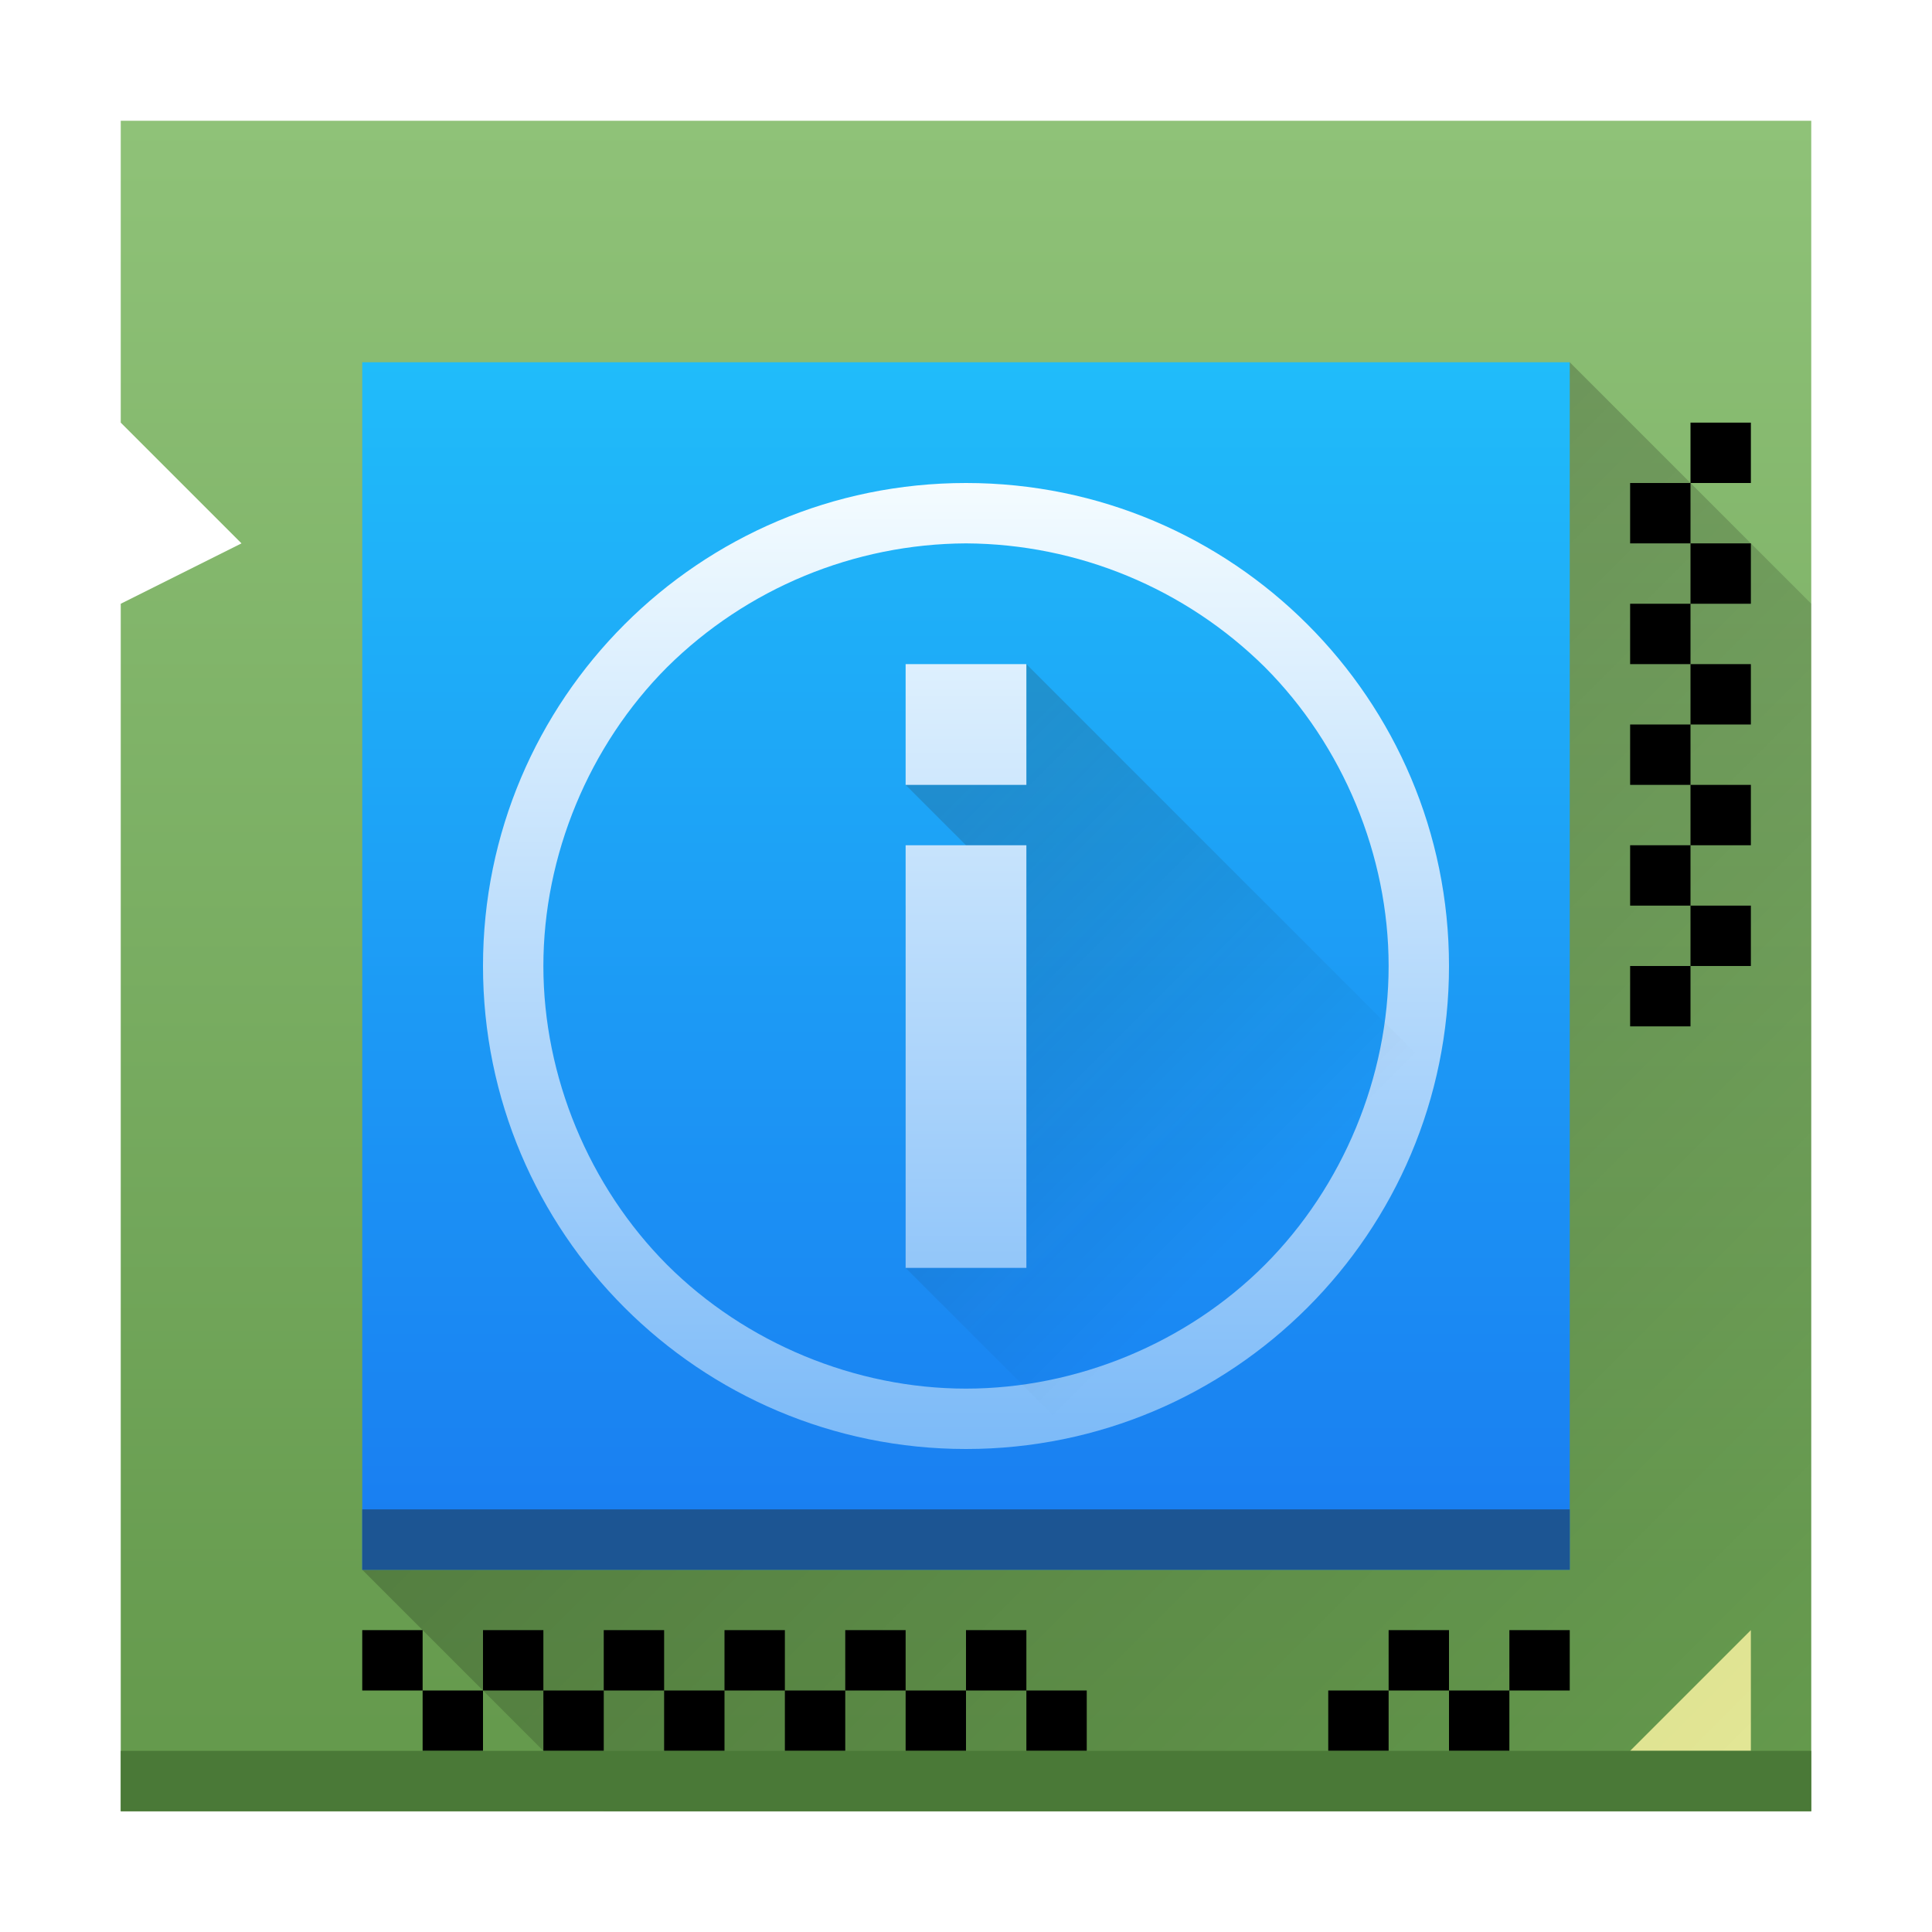
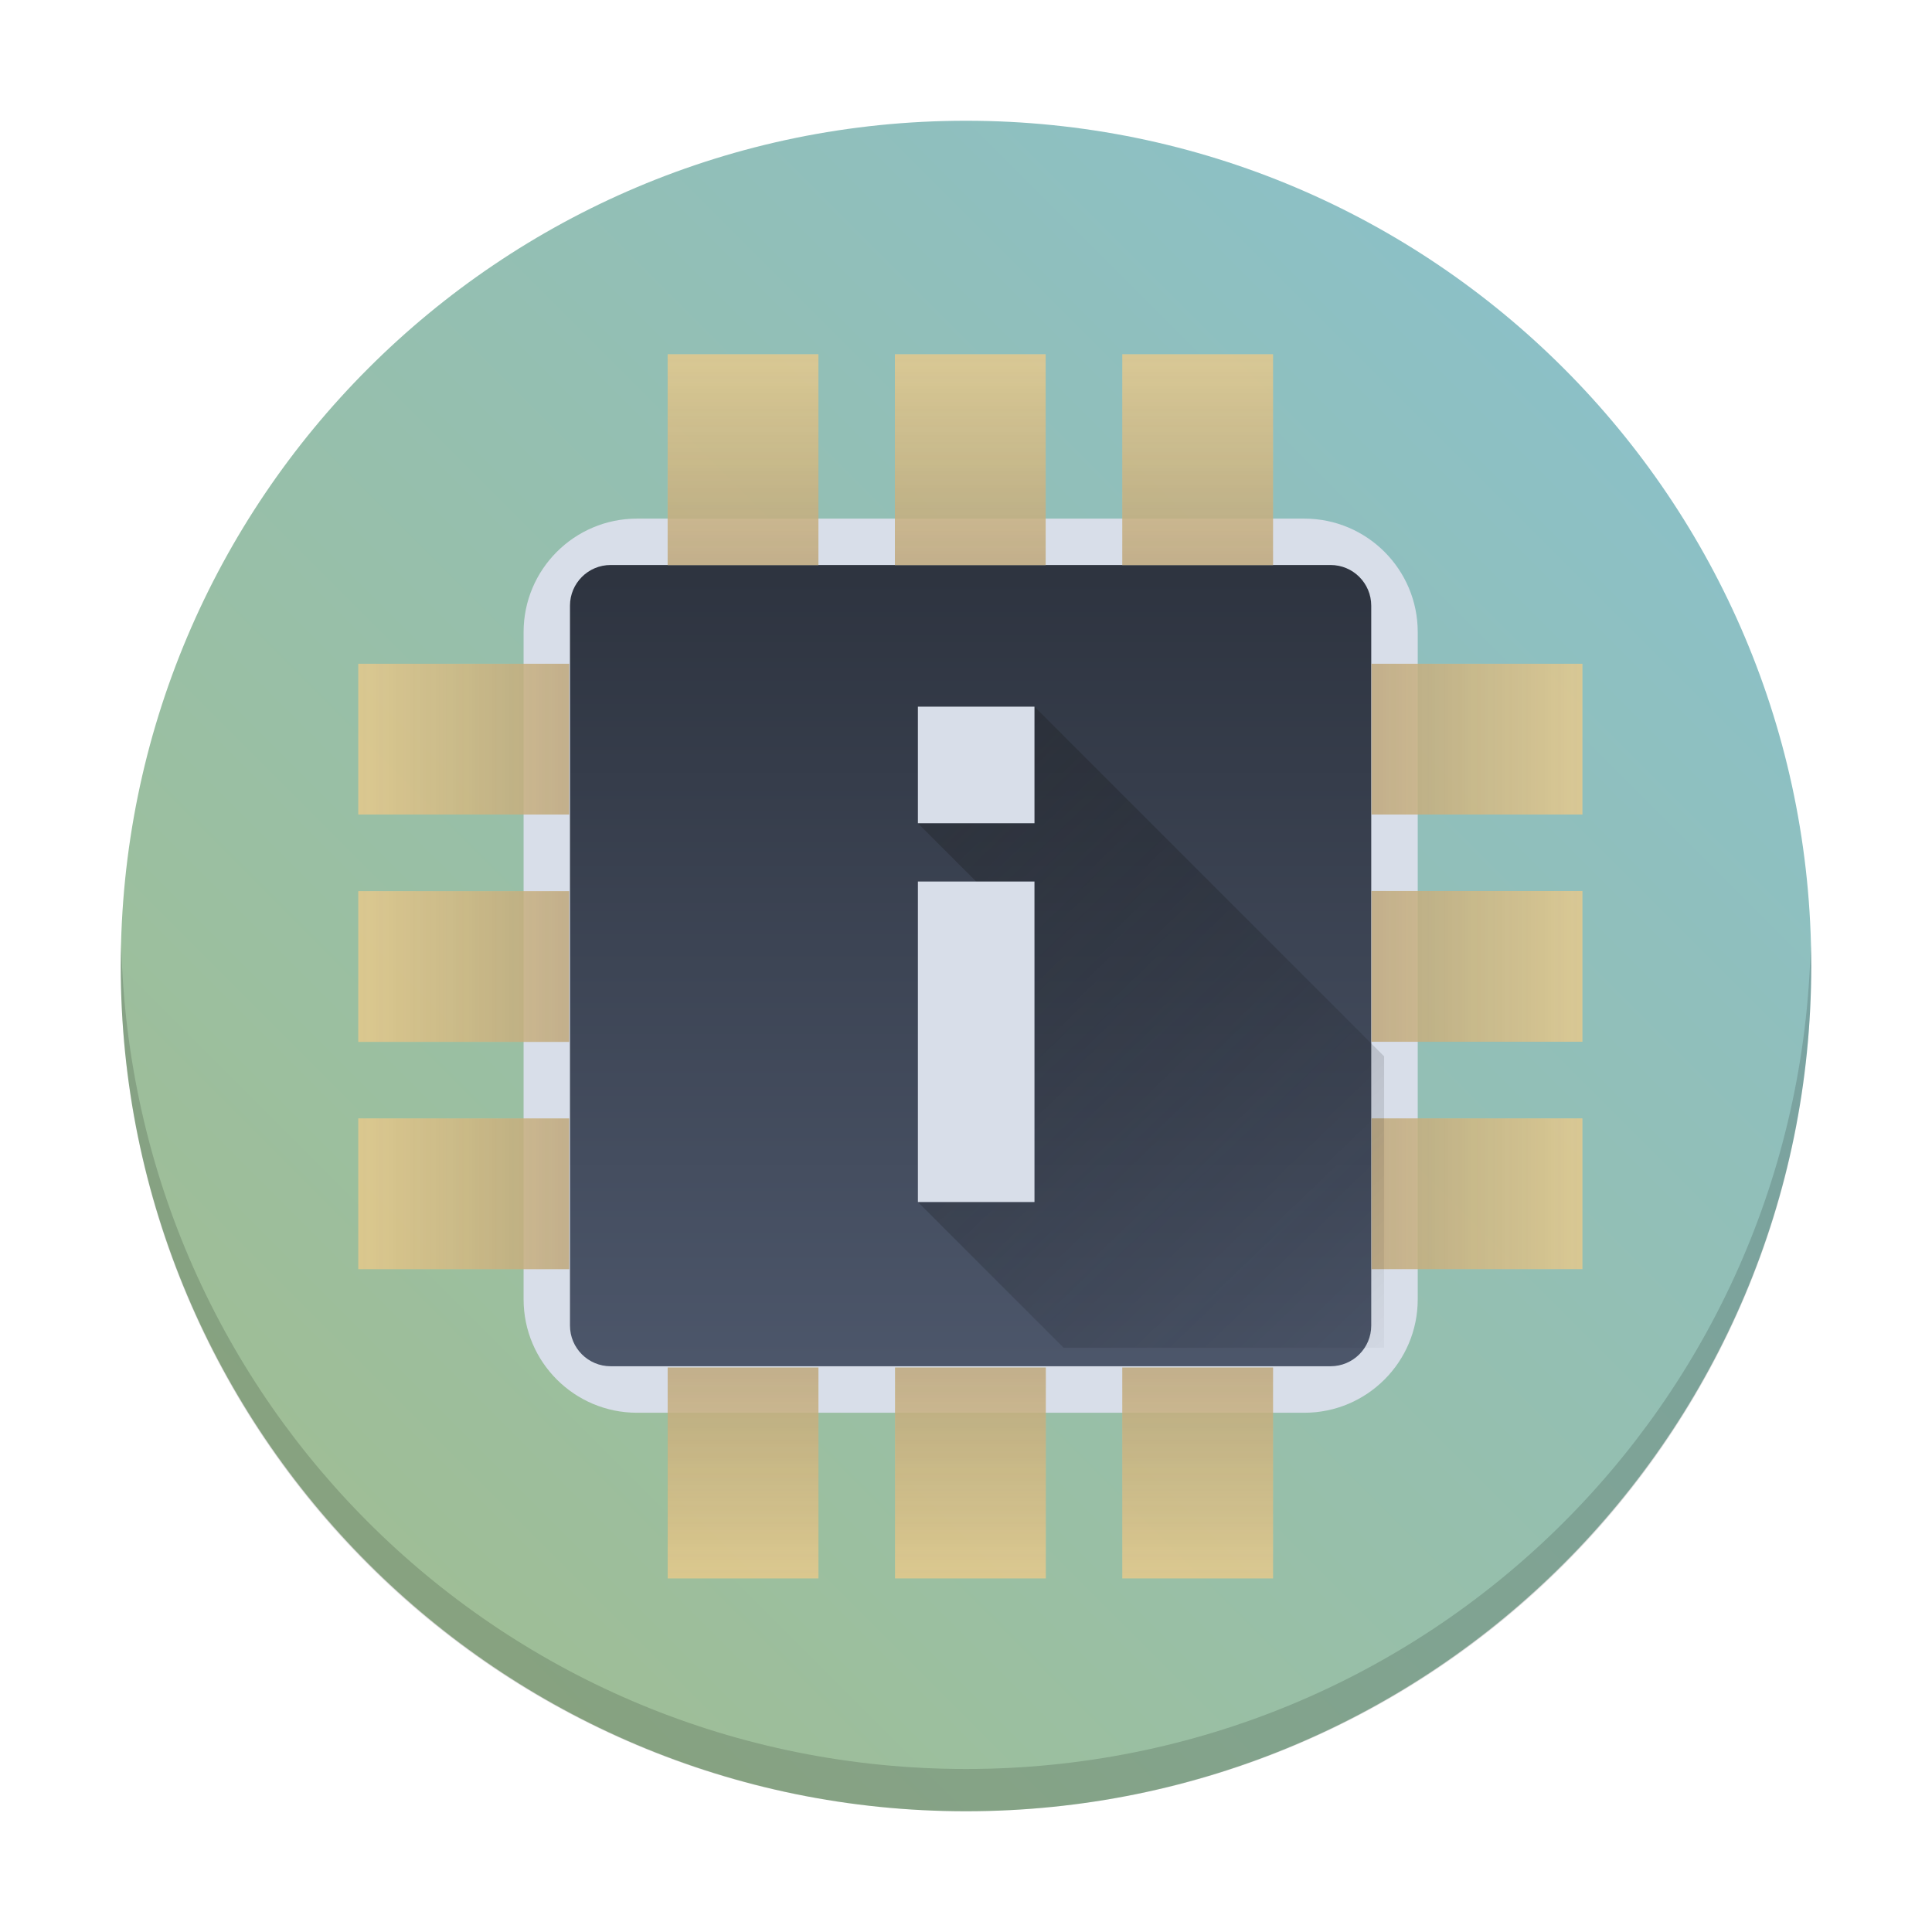
- <svg xmlns="http://www.w3.org/2000/svg" xmlns:xlink="http://www.w3.org/1999/xlink" height="32" width="32">
-   <linearGradient id="e" gradientUnits="userSpaceOnUse" x1="392.571" x2="406.571" xlink:href="#a" y1="539.798" y2="553.798" />
-   <linearGradient id="h" gradientUnits="userSpaceOnUse" x1="391.571" x2="397.571" xlink:href="#b" y1="537.798" y2="543.798" />
-   <linearGradient id="d" gradientUnits="userSpaceOnUse" x1="378.571" x2="378.571" y1="553.798" y2="525.798">
-     <stop offset="0" stop-color="#63984b" />
-     <stop offset="1" stop-color="#8fc278" />
-   </linearGradient>
-   <linearGradient id="f" gradientUnits="userSpaceOnUse" x1="402.571" x2="402.571" y1="549.798" y2="529.798">
-     <stop offset="0" stop-color="#197cf1" />
-     <stop offset="1" stop-color="#20bcfa" />
-   </linearGradient>
-   <linearGradient id="a" gradientUnits="userSpaceOnUse" x1="402.571" x2="406.571" xlink:href="#b" y1="529.798" y2="533.798">
-     <stop offset="0" />
-     <stop offset="1" stop-opacity="0" />
-   </linearGradient>
-   <linearGradient id="c" gradientUnits="userSpaceOnUse" x1="-50" x2="-22.15">
-     <stop offset="0" stop-color="#7cbaf8" />
-     <stop offset="1" stop-color="#f4fcff" />
-   </linearGradient>
-   <linearGradient id="g" gradientUnits="userSpaceOnUse" x1="18" x2="18" xlink:href="#c" y1="24" y2="8" />
-   <linearGradient id="i" gradientUnits="userSpaceOnUse" x1="399.571" x2="399.571" xlink:href="#c" y1="547.798" y2="531.798" />
-   <linearGradient id="j" gradientUnits="userSpaceOnUse" x1="398.571" x2="398.571" xlink:href="#c" y1="547.798" y2="531.798" />
-   <linearGradient id="b" gradientUnits="userSpaceOnUse" x1="802.643" x2="816.643" y1="36.236" y2="50.236">
-     <stop offset="0" stop-color="#292c2f" />
-     <stop offset="1" stop-opacity="0" />
-   </linearGradient>
-   <path d="M378.571 530.798v-5h28v28h-28v-20l2-1z" fill="url(#d)" transform="translate(-376.571 -523.798)" />
-   <path d="M29 27l-2 2h2z" fill="#e6ea97" fill-rule="evenodd" />
-   <path d="M382.571 549.798l4 4h20v-20l-4-4z" fill="url(#e)" opacity=".2" transform="translate(-376.571 -523.798)" />
-   <path d="M382.571 529.798h20v20h-20z" fill="url(#f)" transform="translate(-376.571 -523.798)" />
-   <path d="M6 27h1v1H6zm1 1h1v1H7zm1-1h1v1H8zm1 1h1v1H9zm1-1h1v1h-1zm1 1h1v1h-1zm1-1h1v1h-1zm13 0h1v1h-1zm-1 1h1v1h-1zm-1-1h1v1h-1zm-1 1h1v1h-1zm-5 0h1v1h-1zm-1-1h1v1h-1zm-1 1h1v1h-1zm-1-1h1v1h-1zm-1 1h1v1h-1zM28 7h1v1h-1zm-1 1h1v1h-1zm1 1h1v1h-1zm-1 1h1v1h-1zm1 1h1v1h-1zm-1 1h1v1h-1zm1 1h1v1h-1zm-1 3h1v1h-1zm1-1h1v1h-1zm-1-1h1v1h-1z" />
-   <path d="M6 25h20v1H6z" fill="#1c5593" fill-rule="evenodd" />
-   <path d="M16 8a8 8 0 0 0-8 8 8 8 0 0 0 8 8 8 8 0 0 0 8-8 8 8 0 0 0-8-8zm0 1a7.09 7.09 0 0 1 4.95 2.05C22.244 12.348 23 14.168 23 16s-.755 3.653-2.05 4.95S17.832 23 16 23s-3.653-.755-4.95-2.05C9.756 19.652 9 17.832 9 16s.755-3.653 2.05-4.95A7.084 7.084 0 0 1 16 9z" fill="url(#g)" />
-   <path d="M393.571 534.798l9 9v5h-7l-4-4v-6l1-1-1-1z" fill="url(#h)" opacity=".2" transform="translate(-376.571 -523.798)" />
-   <path d="M391.571 534.798h2v2h-2z" fill="url(#i)" transform="translate(-376.571 -523.798)" />
-   <path d="M391.571 537.798h2v7h-2z" fill="url(#j)" transform="translate(-376.571 -523.798)" />
-   <path d="M2 29h28v1H2z" fill="#4a7937" />
+ <svg xmlns="http://www.w3.org/2000/svg" xmlns:xlink="http://www.w3.org/1999/xlink" version="1" width="48" height="48" id="svg22">
+   <defs id="defs8">
+     <linearGradient id="linearGradient4167">
+       <stop style="stop-color:#a3be8c;stop-opacity:1;" offset="0" id="stop2" />
+       <stop style="stop-color:#88c0d0;stop-opacity:1;" offset="1" id="stop4" />
+     </linearGradient>
+     <linearGradient xlink:href="#linearGradient4167" id="linearGradient4161" x1="-44" y1="-4" x2="-4" y2="-44" gradientUnits="userSpaceOnUse" gradientTransform="matrix(1.05,0,0,1.05,1.2,1.2)" />
+     <linearGradient id="linearGradient2403" x1="37.452" x2="37.452" y1="9.473" y2="14.003" gradientTransform="matrix(0.74046,0,0,1.4809,28.731,9.3751)" gradientUnits="userSpaceOnUse">
+       <stop stop-color="#2e3440" offset="0" id="stop29845" />
+       <stop stop-color="#4c566a" offset="1" id="stop29847" />
+     </linearGradient>
+     <linearGradient xlink:href="#linearGradient4426" id="linearGradient34058" gradientUnits="userSpaceOnUse" x1="39.58" y1="17.903" x2="39.58" y2="20.147" />
+     <linearGradient id="linearGradient4426" x1="39.58" x2="39.58" y1="17.903" y2="20.147" gradientUnits="userSpaceOnUse">
+       <stop stop-color="#2e3440" stop-opacity=".25" offset="0" id="stop29850" />
+       <stop stop-color="#2e3440" stop-opacity="0" offset="1" id="stop29852" />
+     </linearGradient>
+     <linearGradient xlink:href="#linearGradient35715" id="linearGradient35490" gradientUnits="userSpaceOnUse" gradientTransform="matrix(0.7239147,0,0,0.7239147,83.61382,-708.7899)" x1="-93" y1="1003.36" x2="-70" y2="1027.36" />
+     <linearGradient id="linearGradient35715" y1="1003.36" y2="1027.36" x1="-93" x2="-70" gradientUnits="userSpaceOnUse" gradientTransform="translate(188.253,-1036.735)">
+       <stop stop-color="#292c2f" id="stop35711" />
+       <stop offset="1" stop-opacity="0" id="stop35713" style="stop-color:#000000;stop-opacity:0.06;" />
+     </linearGradient>
+     <linearGradient xlink:href="#linearGradient4426" id="linearGradient1096" gradientUnits="userSpaceOnUse" x1="39.58" y1="17.903" x2="39.58" y2="20.147" />
+     <linearGradient xlink:href="#linearGradient4426" id="linearGradient1098" gradientUnits="userSpaceOnUse" x1="39.58" y1="17.903" x2="39.58" y2="20.147" />
+     <linearGradient xlink:href="#linearGradient4426" id="linearGradient1100" gradientUnits="userSpaceOnUse" x1="39.58" y1="17.903" x2="39.58" y2="20.147" />
+     <linearGradient xlink:href="#linearGradient4426" id="linearGradient1102" gradientUnits="userSpaceOnUse" x1="39.58" y1="17.903" x2="39.58" y2="20.147" />
+     <linearGradient xlink:href="#linearGradient4426" id="linearGradient1104" gradientUnits="userSpaceOnUse" x1="39.58" y1="17.903" x2="39.58" y2="20.147" />
+     <linearGradient xlink:href="#linearGradient4426" id="linearGradient1106" gradientUnits="userSpaceOnUse" x1="39.58" y1="17.903" x2="39.58" y2="20.147" />
+     <linearGradient xlink:href="#linearGradient4426" id="linearGradient1108" gradientUnits="userSpaceOnUse" x1="39.58" y1="17.903" x2="39.58" y2="20.147" />
+     <linearGradient xlink:href="#linearGradient4426" id="linearGradient1110" gradientUnits="userSpaceOnUse" x1="39.58" y1="17.903" x2="39.58" y2="20.147" />
+     <linearGradient xlink:href="#linearGradient4426" id="linearGradient1112" gradientUnits="userSpaceOnUse" x1="39.58" y1="17.903" x2="39.58" y2="20.147" />
+     <linearGradient xlink:href="#linearGradient4426" id="linearGradient1114" gradientUnits="userSpaceOnUse" x1="39.58" y1="17.903" x2="39.58" y2="20.147" />
+     <linearGradient xlink:href="#linearGradient4426" id="linearGradient1116" gradientUnits="userSpaceOnUse" x1="39.58" y1="17.903" x2="39.58" y2="20.147" />
+   </defs>
+   <rect style="fill:url(#linearGradient4161);fill-opacity:1;stroke-width:1.05" ry="21" rx="21" transform="matrix(0,-1,-1,0,0,0)" height="42" width="42" y="-45" x="-45" id="rect10" />
+   <path d="M 3.012,23.475 C 3.008,23.65 3,23.824 3,24 3,35.634 12.366,45 24,45 35.634,45 45,35.634 45,24 45,23.824 44.992,23.65 44.987,23.475 44.71,34.863 35.458,43.95 24,43.95 12.542,43.95 3.29,34.863 3.013,23.475 Z" style="opacity:0.15;stroke-width:1.05" id="path12" />
+   <g transform="matrix(2.903121,0,0,2.903121,-139.9859,-53.61119)" id="g29974">
+     <rect x="52.7" y="22.905" width="7.652" height="7.652" ry="0.971" fill="#d8dee9" id="rect29970" />
+     <rect x="53.097" y="23.302" width="6.857" height="6.857" ry="0.348" fill="url(#linearGradient2403)" id="rect29972" style="fill:url(#linearGradient2403)" />
+   </g>
+   <g transform="matrix(3.557397,0,0,3.557397,-174.4641,-72.72865)" id="g30012">
+     <g transform="matrix(0,-0.97049,0.65667,0,46.865,65.079)" id="g29980">
+       <rect x="38.495" y="17.903" width="1.085" height="2.243" fill="#ebcb8b" opacity="0.8" id="rect29976" />
+       <rect x="38.495" y="17.903" width="1.085" height="2.243" fill="url(#linearGradient4426)" opacity="0.8" id="rect29978" style="fill:url(#linearGradient1096)" />
+     </g>
+     <g transform="matrix(0,-0.97049,0.65667,0,46.865,63.492)" id="g29986">
+       <rect x="38.495" y="17.903" width="1.085" height="2.243" fill="#ebcb8b" opacity="0.8" id="rect29982" />
+       <rect x="38.495" y="17.903" width="1.085" height="2.243" fill="url(#linearGradient4426)" opacity="0.8" id="rect29984" style="fill:url(#linearGradient1098)" />
+     </g>
+     <g transform="matrix(0,-0.97049,0.65667,0,46.865,66.667)" id="g29992">
+       <rect x="38.495" y="17.903" width="1.085" height="2.243" fill="#ebcb8b" opacity="0.8" id="rect29988" />
+       <rect x="38.495" y="17.903" width="1.085" height="2.243" fill="url(#linearGradient4426)" opacity="0.8" id="rect29990" style="fill:url(#linearGradient1100)" />
+     </g>
+     <g transform="matrix(0,0.97049,-0.65667,0,64.774,-10.691)" id="g29998">
+       <rect x="38.495" y="17.903" width="1.085" height="2.243" fill="#ebcb8b" opacity="0.8" id="rect29994" />
+       <rect x="38.495" y="17.903" width="1.085" height="2.243" fill="url(#linearGradient4426)" opacity="0.8" id="rect29996" style="fill:url(#linearGradient1102)" />
+     </g>
+     <g transform="matrix(0,0.97049,-0.65667,0,64.774,-12.279)" id="g30004">
+       <rect x="38.495" y="17.903" width="1.085" height="2.243" fill="#ebcb8b" opacity="0.8" id="rect30000" />
+       <rect x="38.495" y="17.903" width="1.085" height="2.243" fill="url(#linearGradient4426)" opacity="0.8" id="rect30002" style="fill:url(#linearGradient1104)" />
+     </g>
+     <g transform="matrix(0,0.97049,-0.65667,0,64.774,-9.1038)" id="g30010">
+       <rect x="38.495" y="17.903" width="1.085" height="2.243" fill="#ebcb8b" opacity="0.8" id="rect30006" />
+       <rect x="38.495" y="17.903" width="1.085" height="2.243" fill="url(#linearGradient4426)" opacity="0.8" id="rect30008" style="fill:url(#linearGradient1106)" />
+     </g>
+   </g>
+   <g transform="matrix(0,3.557397,-3.557397,0,120.8482,-174.5641)" id="g30050">
+     <g transform="matrix(0,-0.97049,0.65667,0,46.865,65.079)" id="g30018">
+       <rect x="38.495" y="17.903" width="1.085" height="2.243" fill="#ebcb8b" opacity="0.8" id="rect30014" />
+       <rect x="38.495" y="17.903" width="1.085" height="2.243" fill="url(#linearGradient4426)" opacity="0.8" id="rect30016" style="fill:url(#linearGradient1108)" />
+     </g>
+     <g transform="matrix(0,-0.97049,0.65667,0,46.865,63.492)" id="g30024">
+       <rect x="38.495" y="17.903" width="1.085" height="2.243" fill="#ebcb8b" opacity="0.8" id="rect30020" />
+       <rect x="38.495" y="17.903" width="1.085" height="2.243" fill="url(#linearGradient4426)" opacity="0.8" id="rect30022" style="fill:url(#linearGradient1110)" />
+     </g>
+     <g transform="matrix(0,-0.97049,0.65667,0,46.865,66.667)" id="g30030">
+       <rect x="38.495" y="17.903" width="1.085" height="2.243" fill="#ebcb8b" opacity="0.8" id="rect30026" />
+       <rect x="38.495" y="17.903" width="1.085" height="2.243" fill="url(#linearGradient4426)" opacity="0.8" id="rect30028" style="fill:url(#linearGradient1112)" />
+     </g>
+     <g transform="matrix(0,0.97049,-0.65667,0,64.774,-10.691)" id="g30036">
+       <rect x="38.495" y="17.903" width="1.085" height="2.243" fill="#ebcb8b" opacity="0.8" id="rect30032" />
+       <rect x="38.495" y="17.903" width="1.085" height="2.243" fill="url(#linearGradient4426)" opacity="0.8" id="rect30034" style="fill:url(#linearGradient1114)" />
+     </g>
+     <g transform="matrix(0,0.97049,-0.65667,0,64.774,-12.279)" id="g30042">
+       <rect x="38.495" y="17.903" width="1.085" height="2.243" fill="#ebcb8b" opacity="0.8" id="rect30038" />
+       <rect x="38.495" y="17.903" width="1.085" height="2.243" fill="url(#linearGradient4426)" opacity="0.8" id="rect30040" style="fill:url(#linearGradient1116)" />
+     </g>
+     <g transform="matrix(0,0.97049,-0.65667,0,64.774,-9.1038)" id="g30048">
+       <rect x="38.495" y="17.903" width="1.085" height="2.243" fill="#ebcb8b" opacity="0.8" id="rect30044" />
+       <rect x="38.495" y="17.903" width="1.085" height="2.243" fill="url(#linearGradient4426)" opacity="0.8" id="rect30046" style="fill:url(#linearGradient34058)" />
+     </g>
+   </g>
+   <path opacity="0.2" fill="url(#c)" d="M 25.701,20.453 H 22.805 l 2.896,2.896 v 6.515 H 22.805 l 3.62,3.62 h 7.963 V 26.244 L 25.701,17.557 Z" id="path29702-9" style="opacity:0.485;fill:url(#linearGradient35490);fill-rule:evenodd;stroke-width:0.724" />
+   <path d="m 22.805,17.557 v 2.896 h 2.896 V 17.557 Z" id="path29704-5" style="fill:#d8dee9;fill-opacity:1;fill-rule:evenodd;stroke-width:0.724" />
+   <path d="m 22.805,21.901 v 7.963 h 2.896 v -7.963 z" id="path29706-0" style="fill:#d8dee9;fill-opacity:1;fill-rule:evenodd;stroke-width:0.724" />
</svg>
